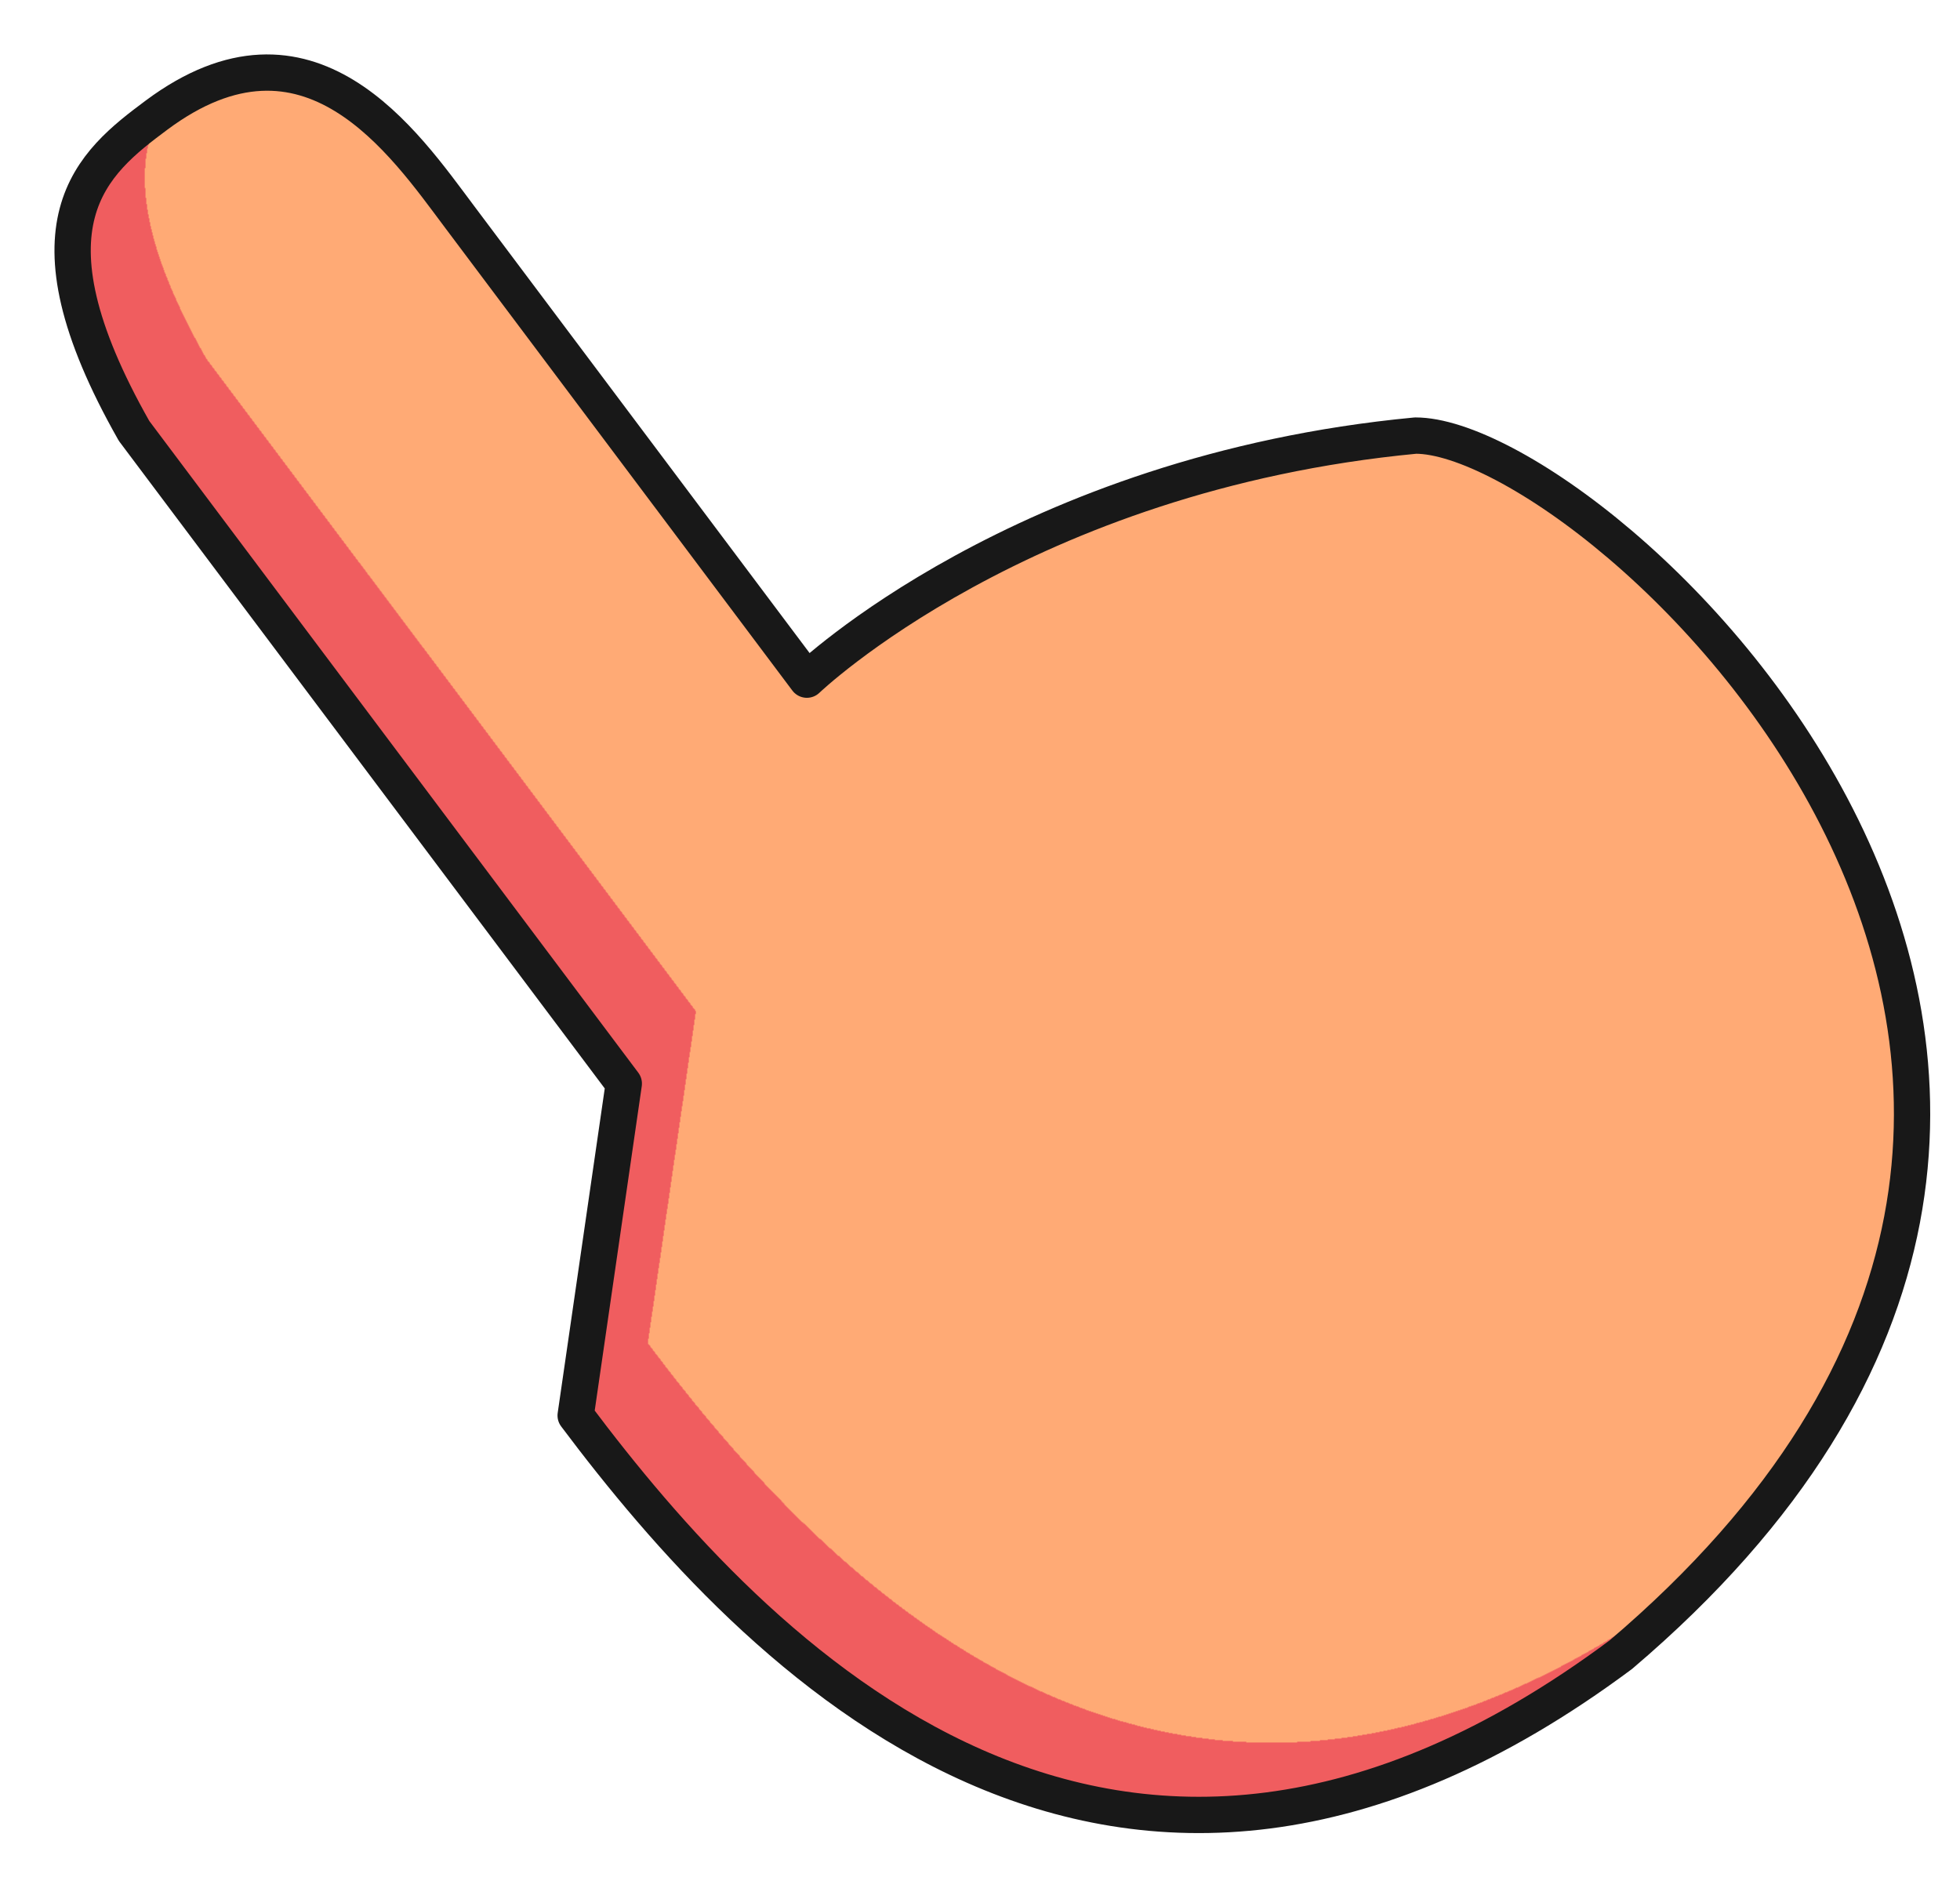
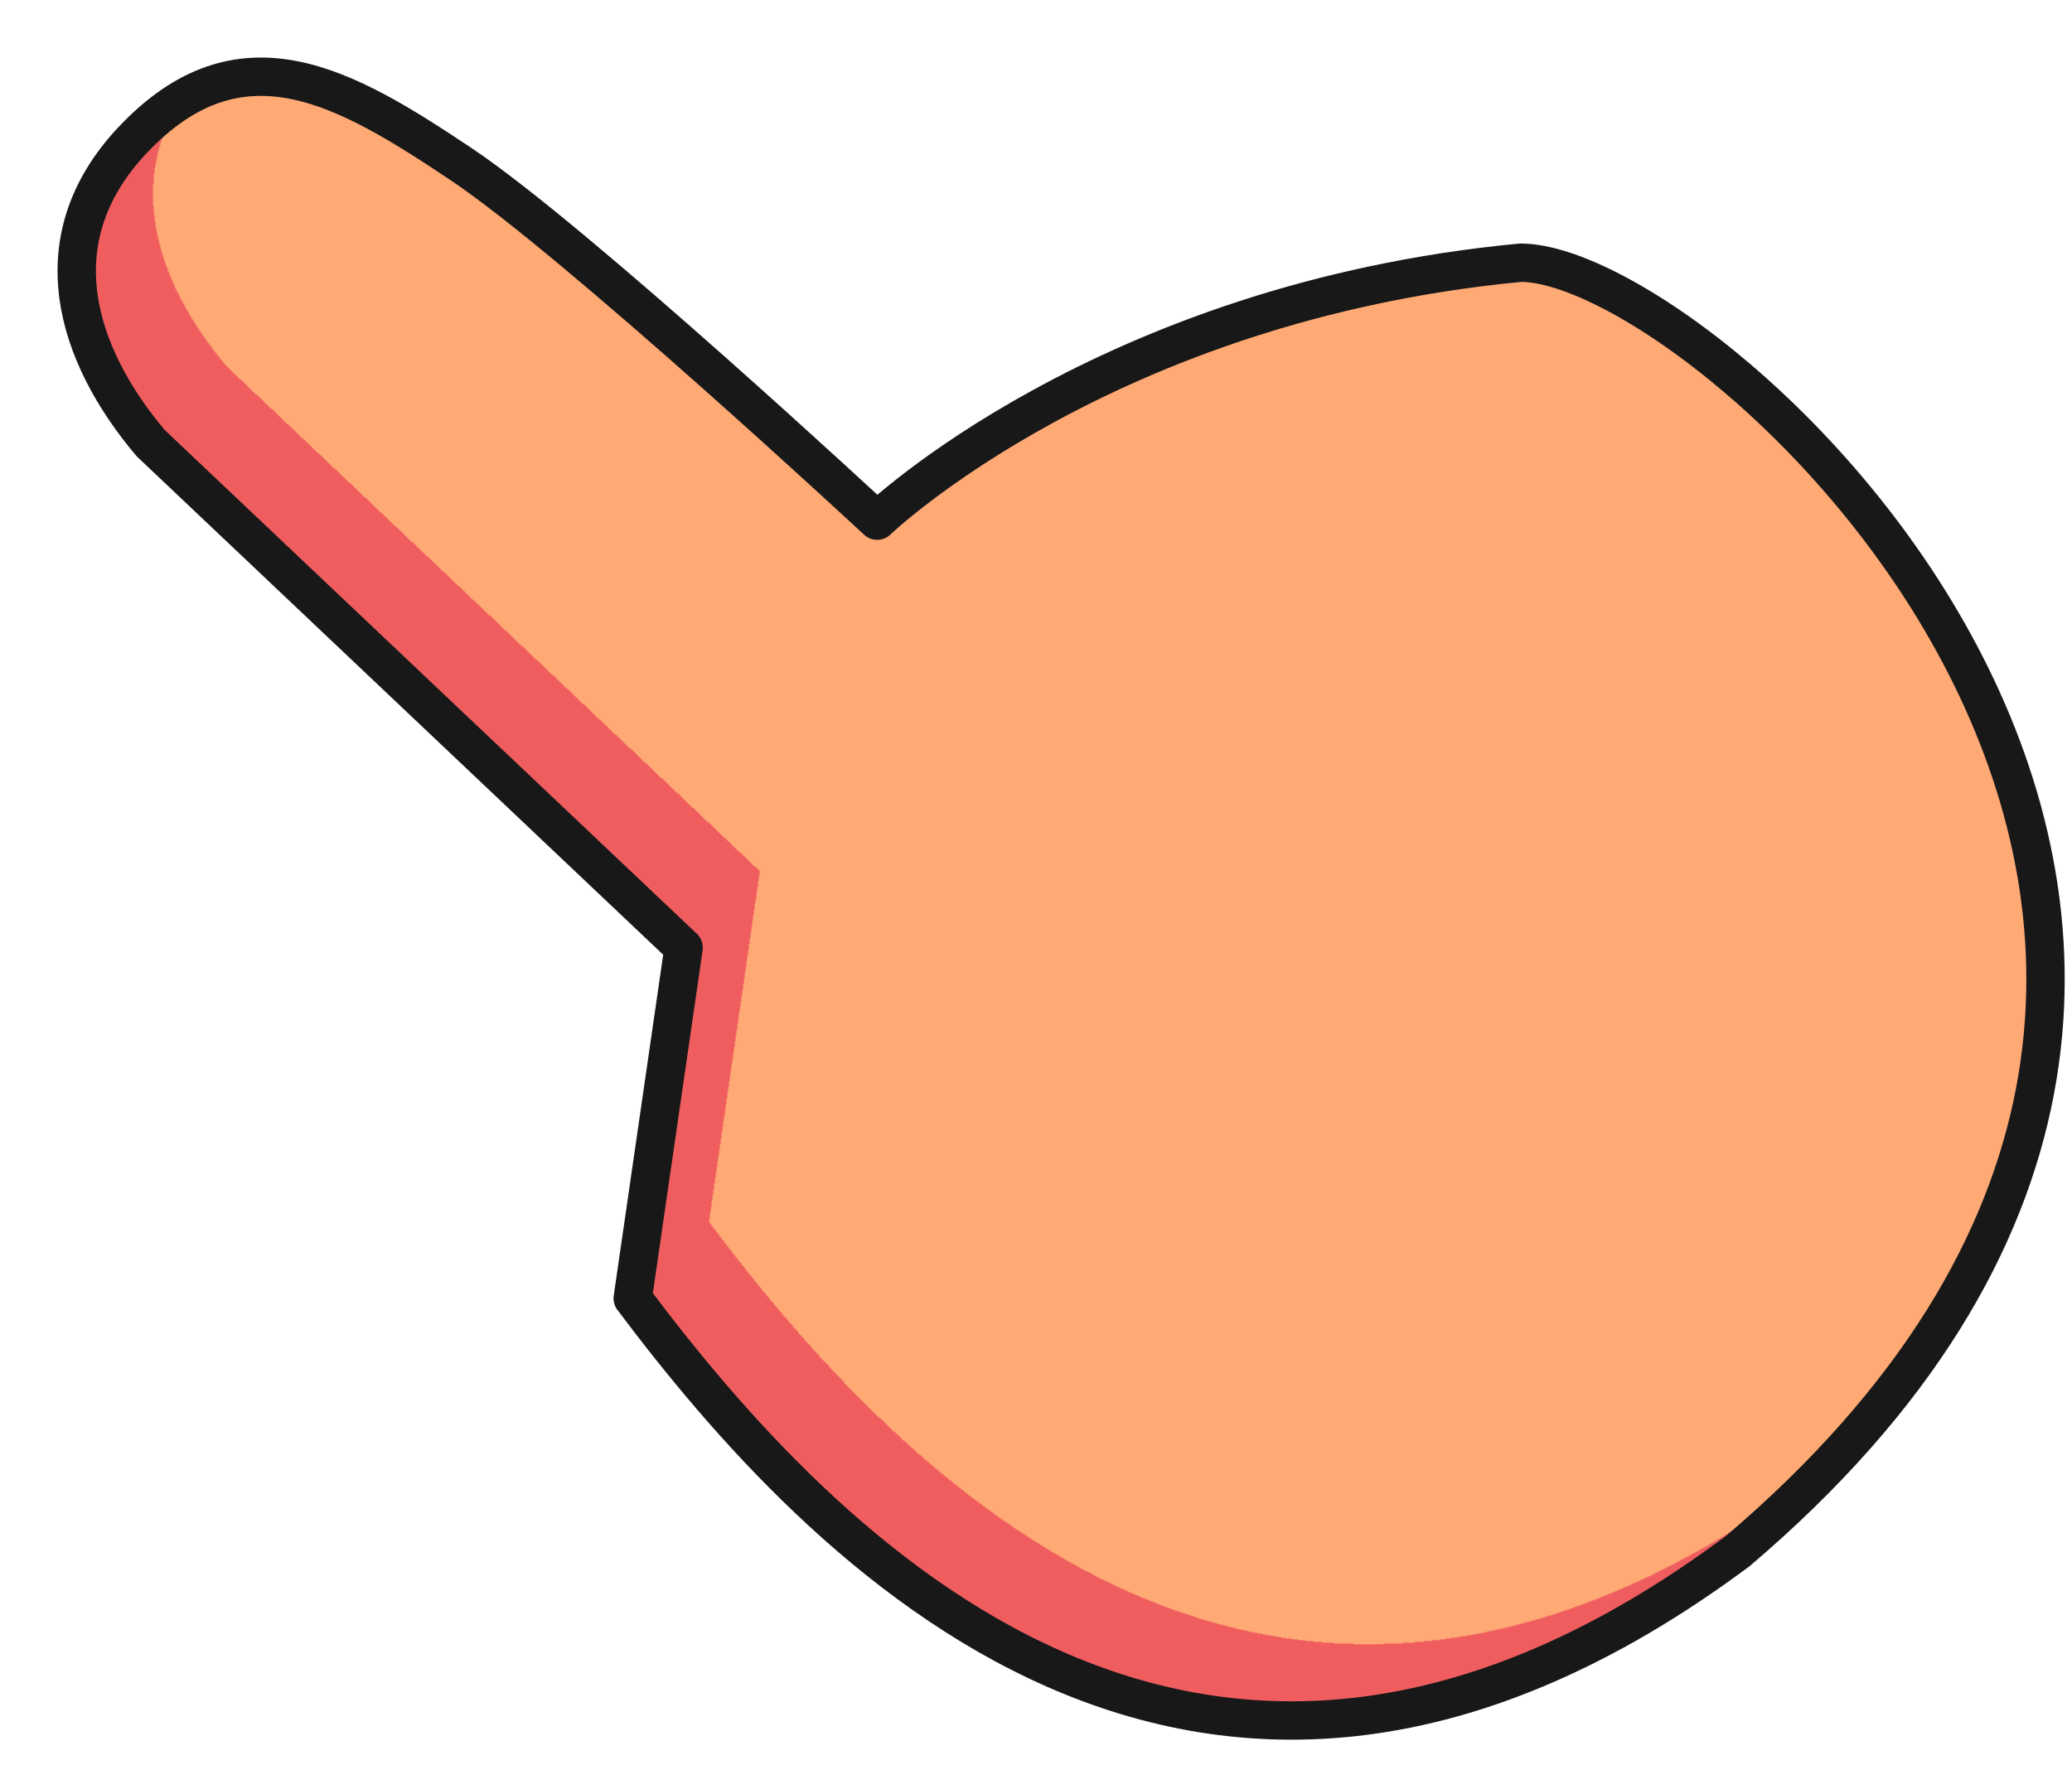
- <svg xmlns="http://www.w3.org/2000/svg" width="27" height="26" viewBox="0 0 27 26" fill="none">
+ <svg xmlns="http://www.w3.org/2000/svg" width="27" height="23" viewBox="0 0 27 23" fill="none">
  <g filter="url(#filter0_i_440_293)">
-     <path d="M19.5 6C14.079 6.514 11.115 9.362 11.115 9.362L6.332 2.988C5.568 1.97 4.257 0.022 2.156 1.586C1.281 2.238 0.223 3.075 1.847 5.936L8.593 14.926L7.93 19.498C10.385 22.771 15.324 28.008 22.327 22.793C31.726 14.805 22 6 19.5 6Z" fill="#FFAA75" />
+     <path d="M19.815 3.424C14.394 3.938 11.43 6.786 11.43 6.786C11.43 6.786 7.5 3.133 5.999 2.133C4.499 1.132 3.136 0.329 1.724 1.83C0.499 3.133 0.999 4.633 1.963 5.775L8.908 12.351L8.245 16.922C10.701 20.195 15.639 25.432 22.643 20.217C32.041 12.229 22.315 3.424 19.815 3.424Z" fill="#FFAA75" />
  </g>
-   <path d="M19.5 6C14.079 6.514 11.115 9.362 11.115 9.362L6.332 2.988C5.568 1.97 4.257 0.022 2.156 1.586C1.281 2.238 0.223 3.075 1.847 5.936L8.593 14.926L7.93 19.498C10.385 22.771 15.324 28.008 22.327 22.793C31.726 14.805 22 6 19.5 6Z" stroke="#181818" stroke-width="0.5" stroke-linecap="round" stroke-linejoin="round" />
+   <path d="M19.815 3.424C14.394 3.938 11.43 6.786 11.43 6.786C11.43 6.786 7.5 3.133 5.999 2.133C4.499 1.132 3.136 0.329 1.724 1.83C0.499 3.133 0.999 4.633 1.963 5.775L8.908 12.351L8.245 16.922C10.701 20.195 15.639 25.432 22.643 20.217C32.041 12.229 22.315 3.424 19.815 3.424Z" stroke="#181818" stroke-width="0.5" stroke-linecap="round" stroke-linejoin="round" />
  <defs>
-     <filter id="filter0_i_440_293" x="0.75" y="0.75" width="25.84" height="24.5" filterUnits="userSpaceOnUse" color-interpolation-filters="sRGB">
+     <filter id="filter0_i_440_293" x="0.75" y="0.75" width="26.155" height="21.924" filterUnits="userSpaceOnUse" color-interpolation-filters="sRGB">
      <feFlood flood-opacity="0" result="BackgroundImageFix" />
      <feBlend mode="normal" in="SourceGraphic" in2="BackgroundImageFix" result="shape" />
      <feColorMatrix in="SourceAlpha" type="matrix" values="0 0 0 0 0 0 0 0 0 0 0 0 0 0 0 0 0 0 127 0" result="hardAlpha" />
      <feOffset dx="1" dy="-1" />
      <feComposite in2="hardAlpha" operator="arithmetic" k2="-1" k3="1" />
      <feColorMatrix type="matrix" values="0 0 0 0 0.941 0 0 0 0 0.365 0 0 0 0 0.374 0 0 0 1 0" />
      <feBlend mode="normal" in2="shape" result="effect1_innerShadow_440_293" />
    </filter>
  </defs>
</svg>
